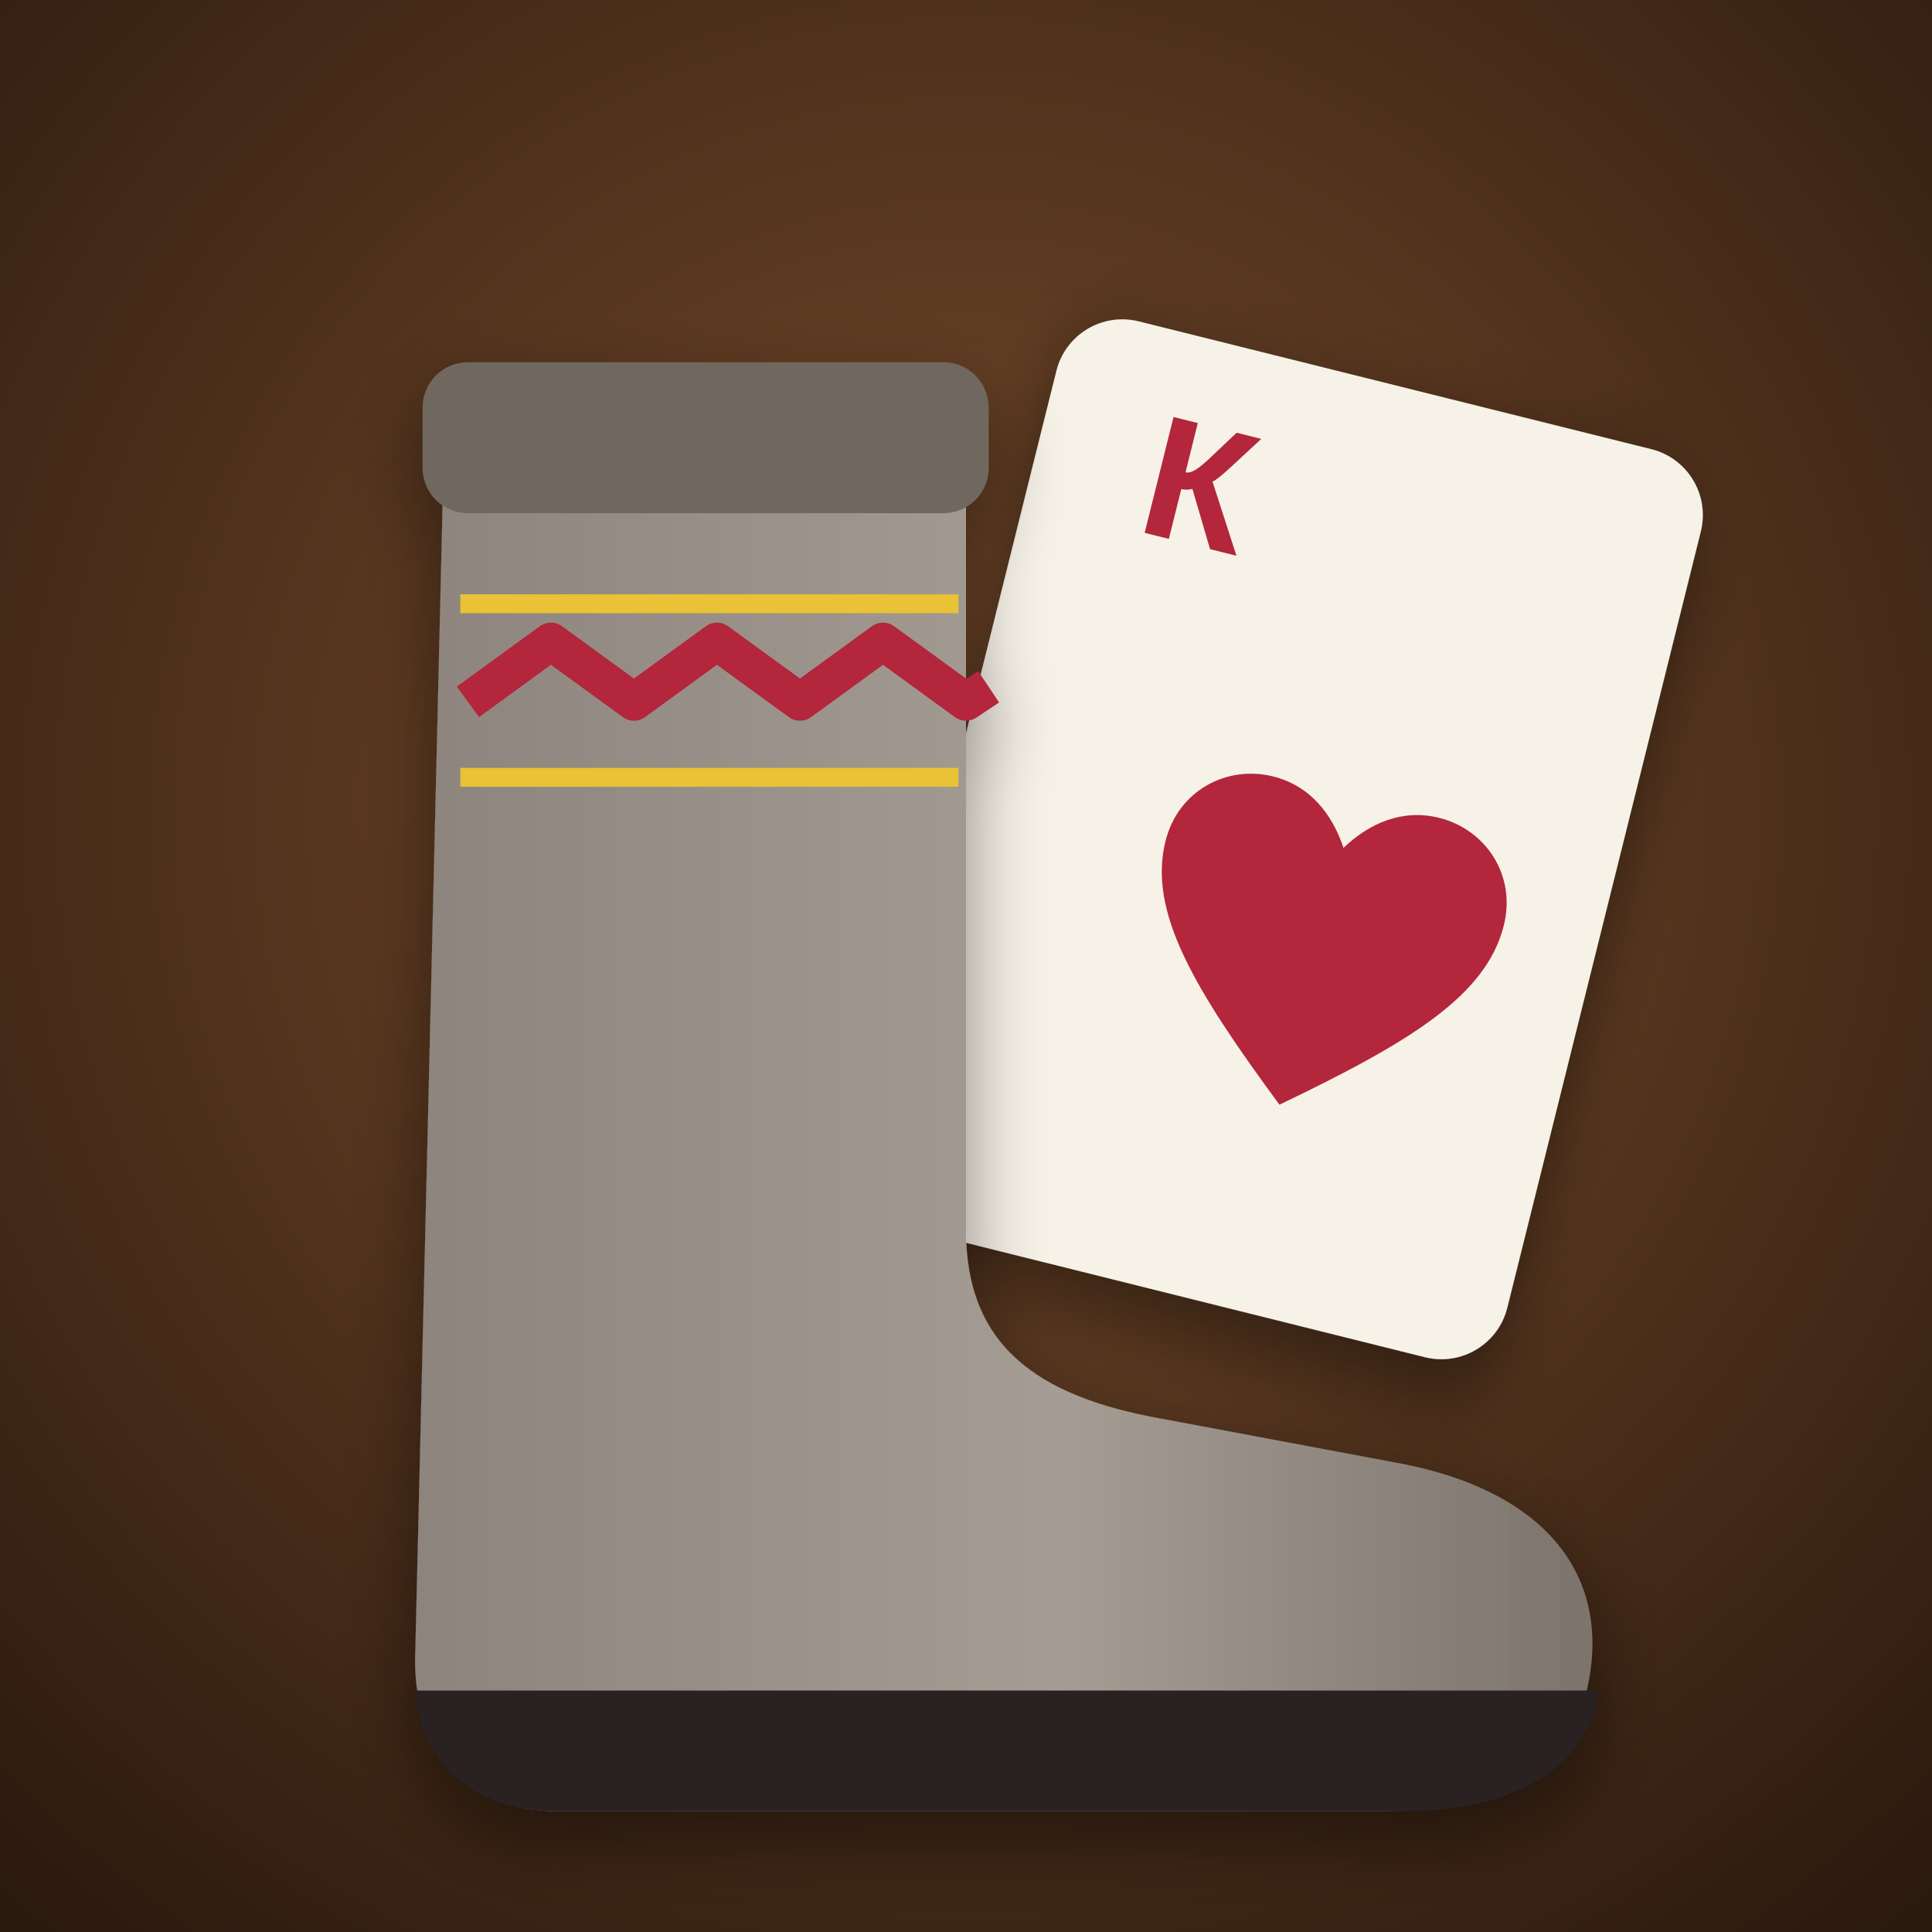
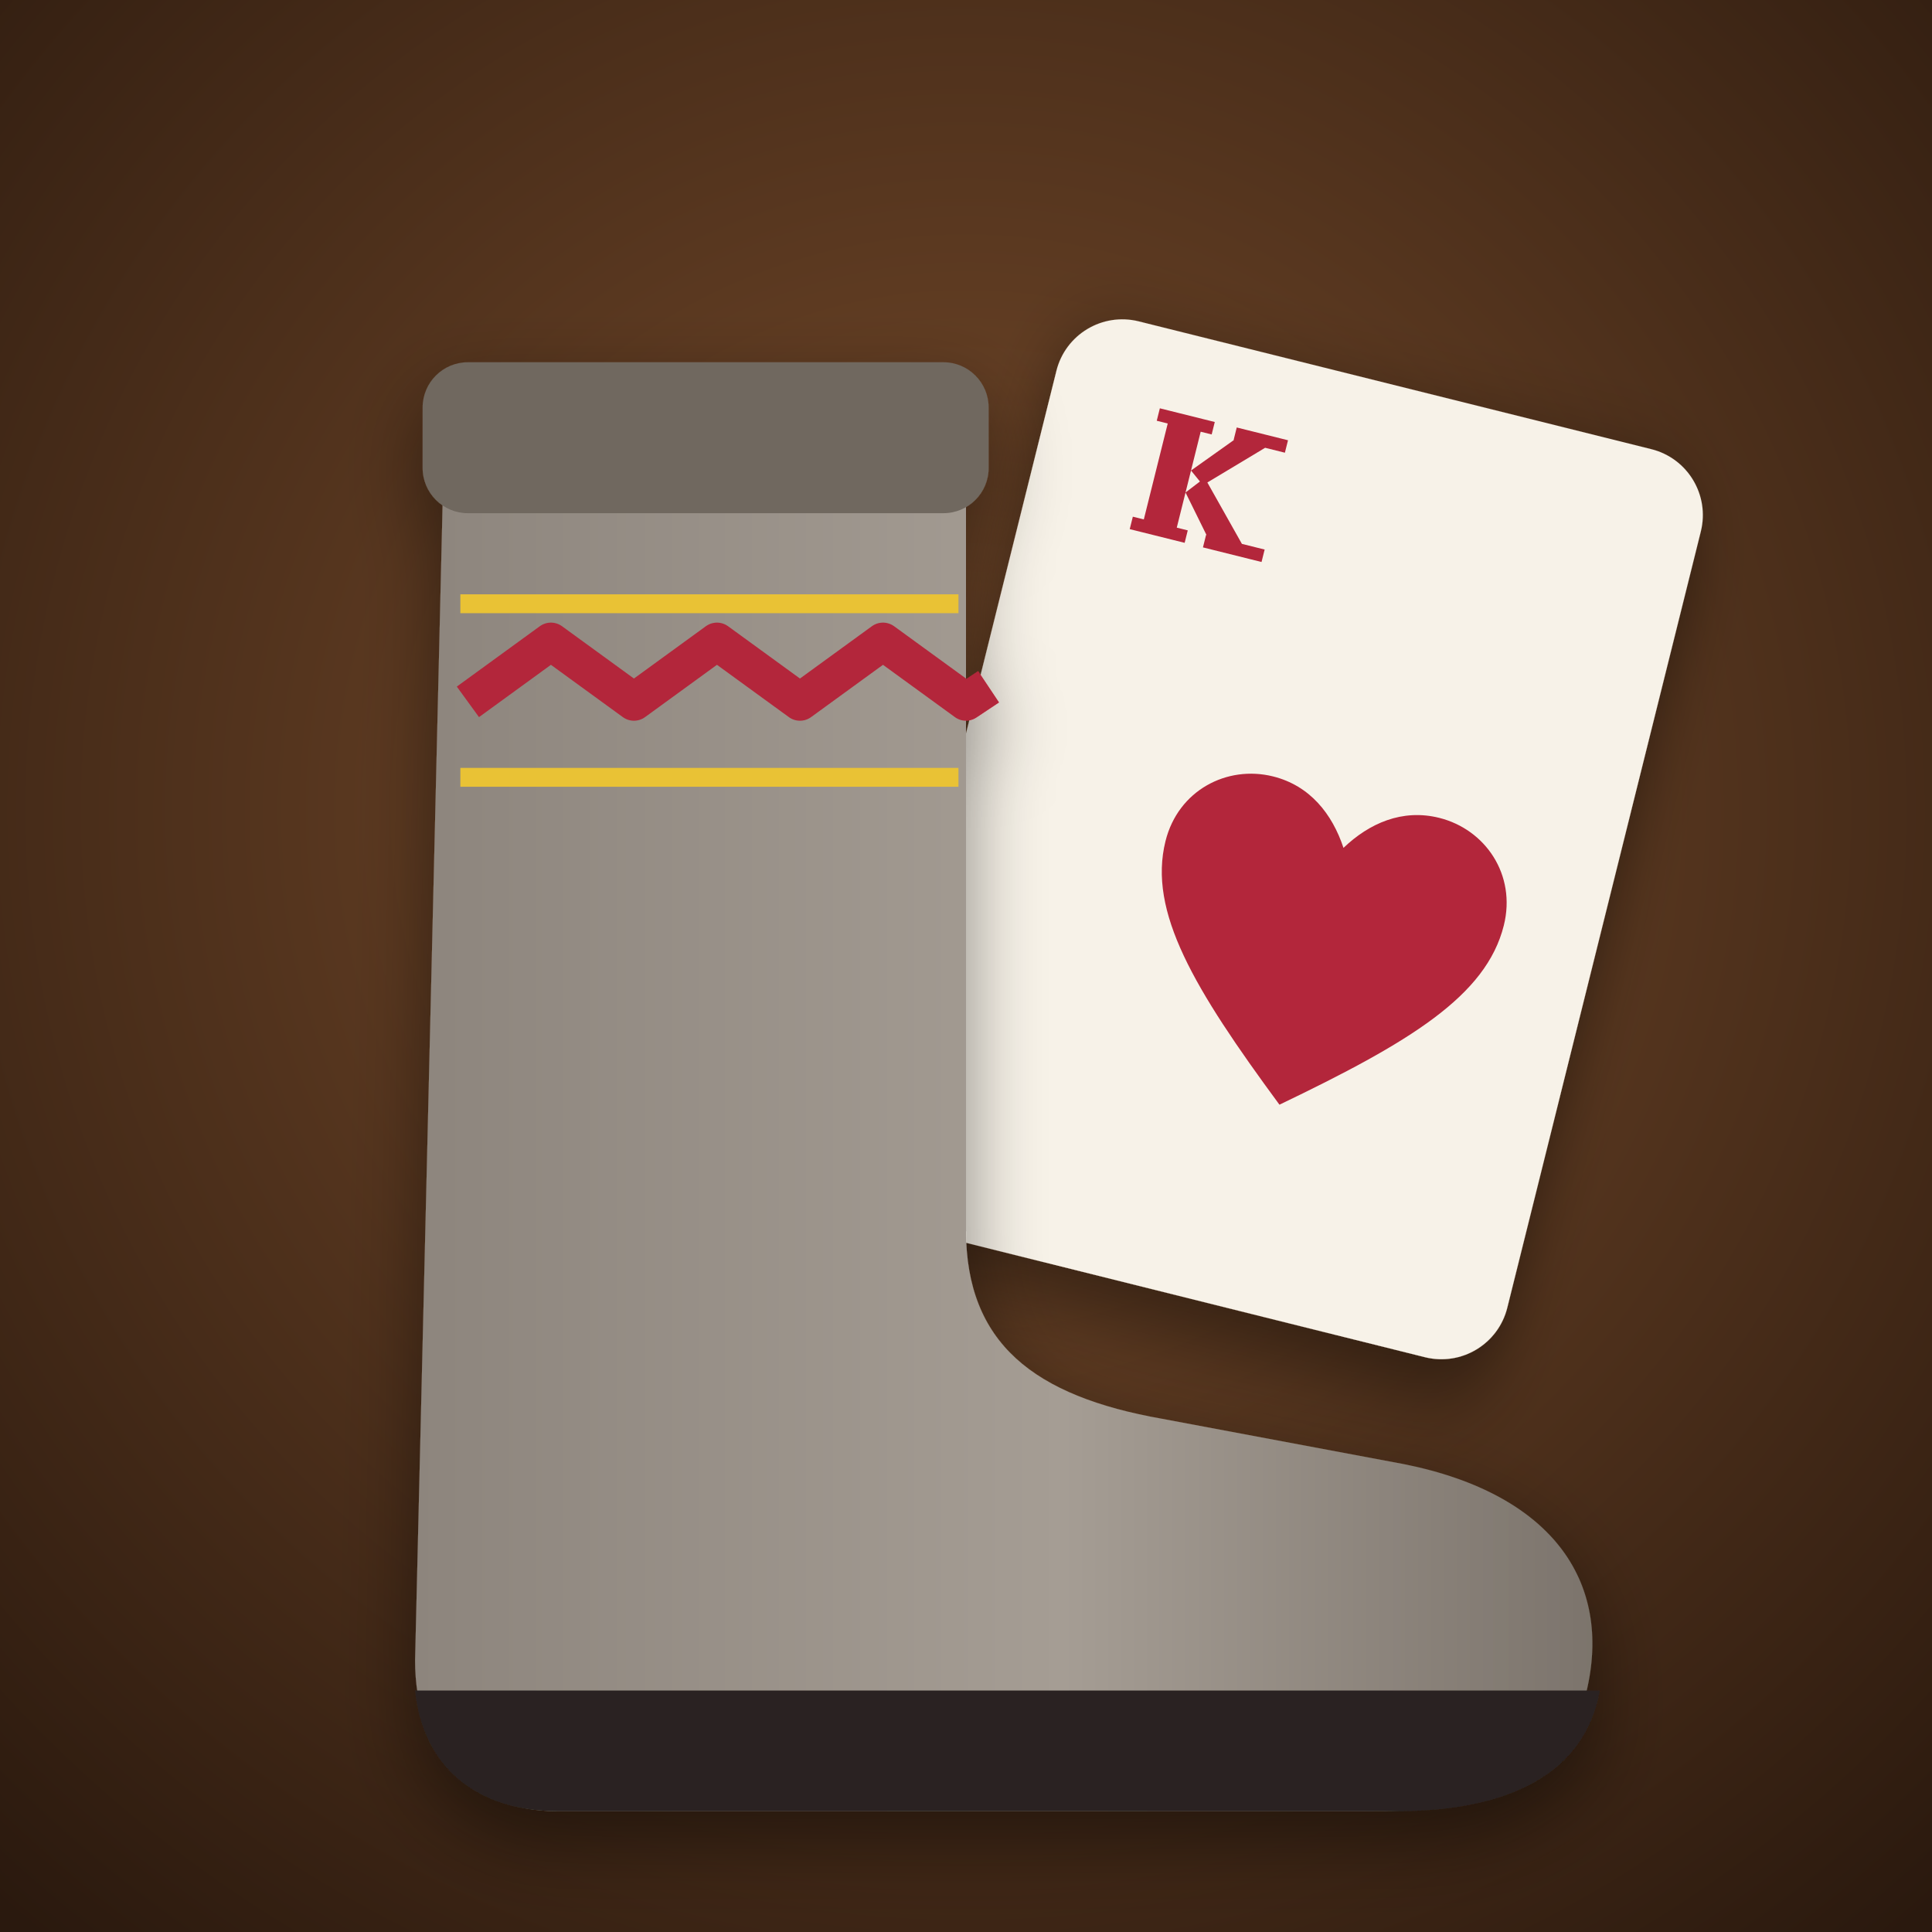
<svg xmlns="http://www.w3.org/2000/svg" viewBox="0 0 512 512">
  <defs>
    <radialGradient id="bg" cx=".5" cy=".42" r=".75">
      <stop offset="0" stop-color="#7a4d2c" />
      <stop offset="1" stop-color="#2a190e" />
    </radialGradient>
    <linearGradient id="felt" x1="0" x2="1">
      <stop offset="0" stop-color="#8d857d" />
      <stop offset=".55" stop-color="#a59d94" />
      <stop offset="1" stop-color="#7c746c" />
    </linearGradient>
    <filter id="sh" x="-20%" y="-20%" width="140%" height="140%">
      <feDropShadow dx="0" dy="8" stdDeviation="10" flood-color="#000" flood-opacity=".45" />
    </filter>
  </defs>
  <rect width="512" height="512" fill="url(#bg)" />
  <g id="art">
    <g transform="rotate(14 330 220)" filter="url(#sh)">
      <rect x="252" y="96" width="176" height="248" rx="18" fill="#f7f2e8" />
-       <text x="282" y="150" font-family="Arial,sans-serif" font-weight="700" font-size="46" fill="#b3263a">К</text>
+       <path fill="#b3263a" d="M284 117h9v33h-9zM293 131L305 117h9L297 134zM297 132L314 150h-10L293 137zM281 117h15v3.4h-15zM281 146.6h15v3.4h-15zM302 117h14v3.4h-14zM301 146.6h16v3.4h-16z" />
      <path transform="translate(306 196) scale(4.2)" fill="#b3263a" d="M12 22C5 16.2 1 12.2 1 7.6 1 4.3 3.6 2 6.6 2c2.4 0 4.2 1.4 5.4 3.3C13.2 3.4 15 2 17.4 2c3 0 5.6 2.3 5.6 5.6 0 4.6-4 8.6-11 14.4z" />
    </g>
    <g filter="url(#sh)">
      <path fill="url(#felt)" d="M118 104h138v222c0 30 18 44 52 50l64 12c40 8 56 32 48 62-6 22-26 30-56 30H148c-24 0-38-16-38-40z" />
      <rect x="112" y="96" width="150" height="40" rx="12" fill="#6f675f" />
      <path fill="none" stroke="#b3263a" stroke-width="10" stroke-linejoin="round" d="M124 186l22-16 22 16 22-16 22 16 22-16 22 16 6-4" />
      <path fill="none" stroke="#e9c234" stroke-width="5" d="M122 206h132M122 160h132" />
      <path fill="#2a2420" d="M110 448h314c-4 22-24 32-54 32H148c-22 0-36-12-38-32z" />
    </g>
  </g>
</svg>
